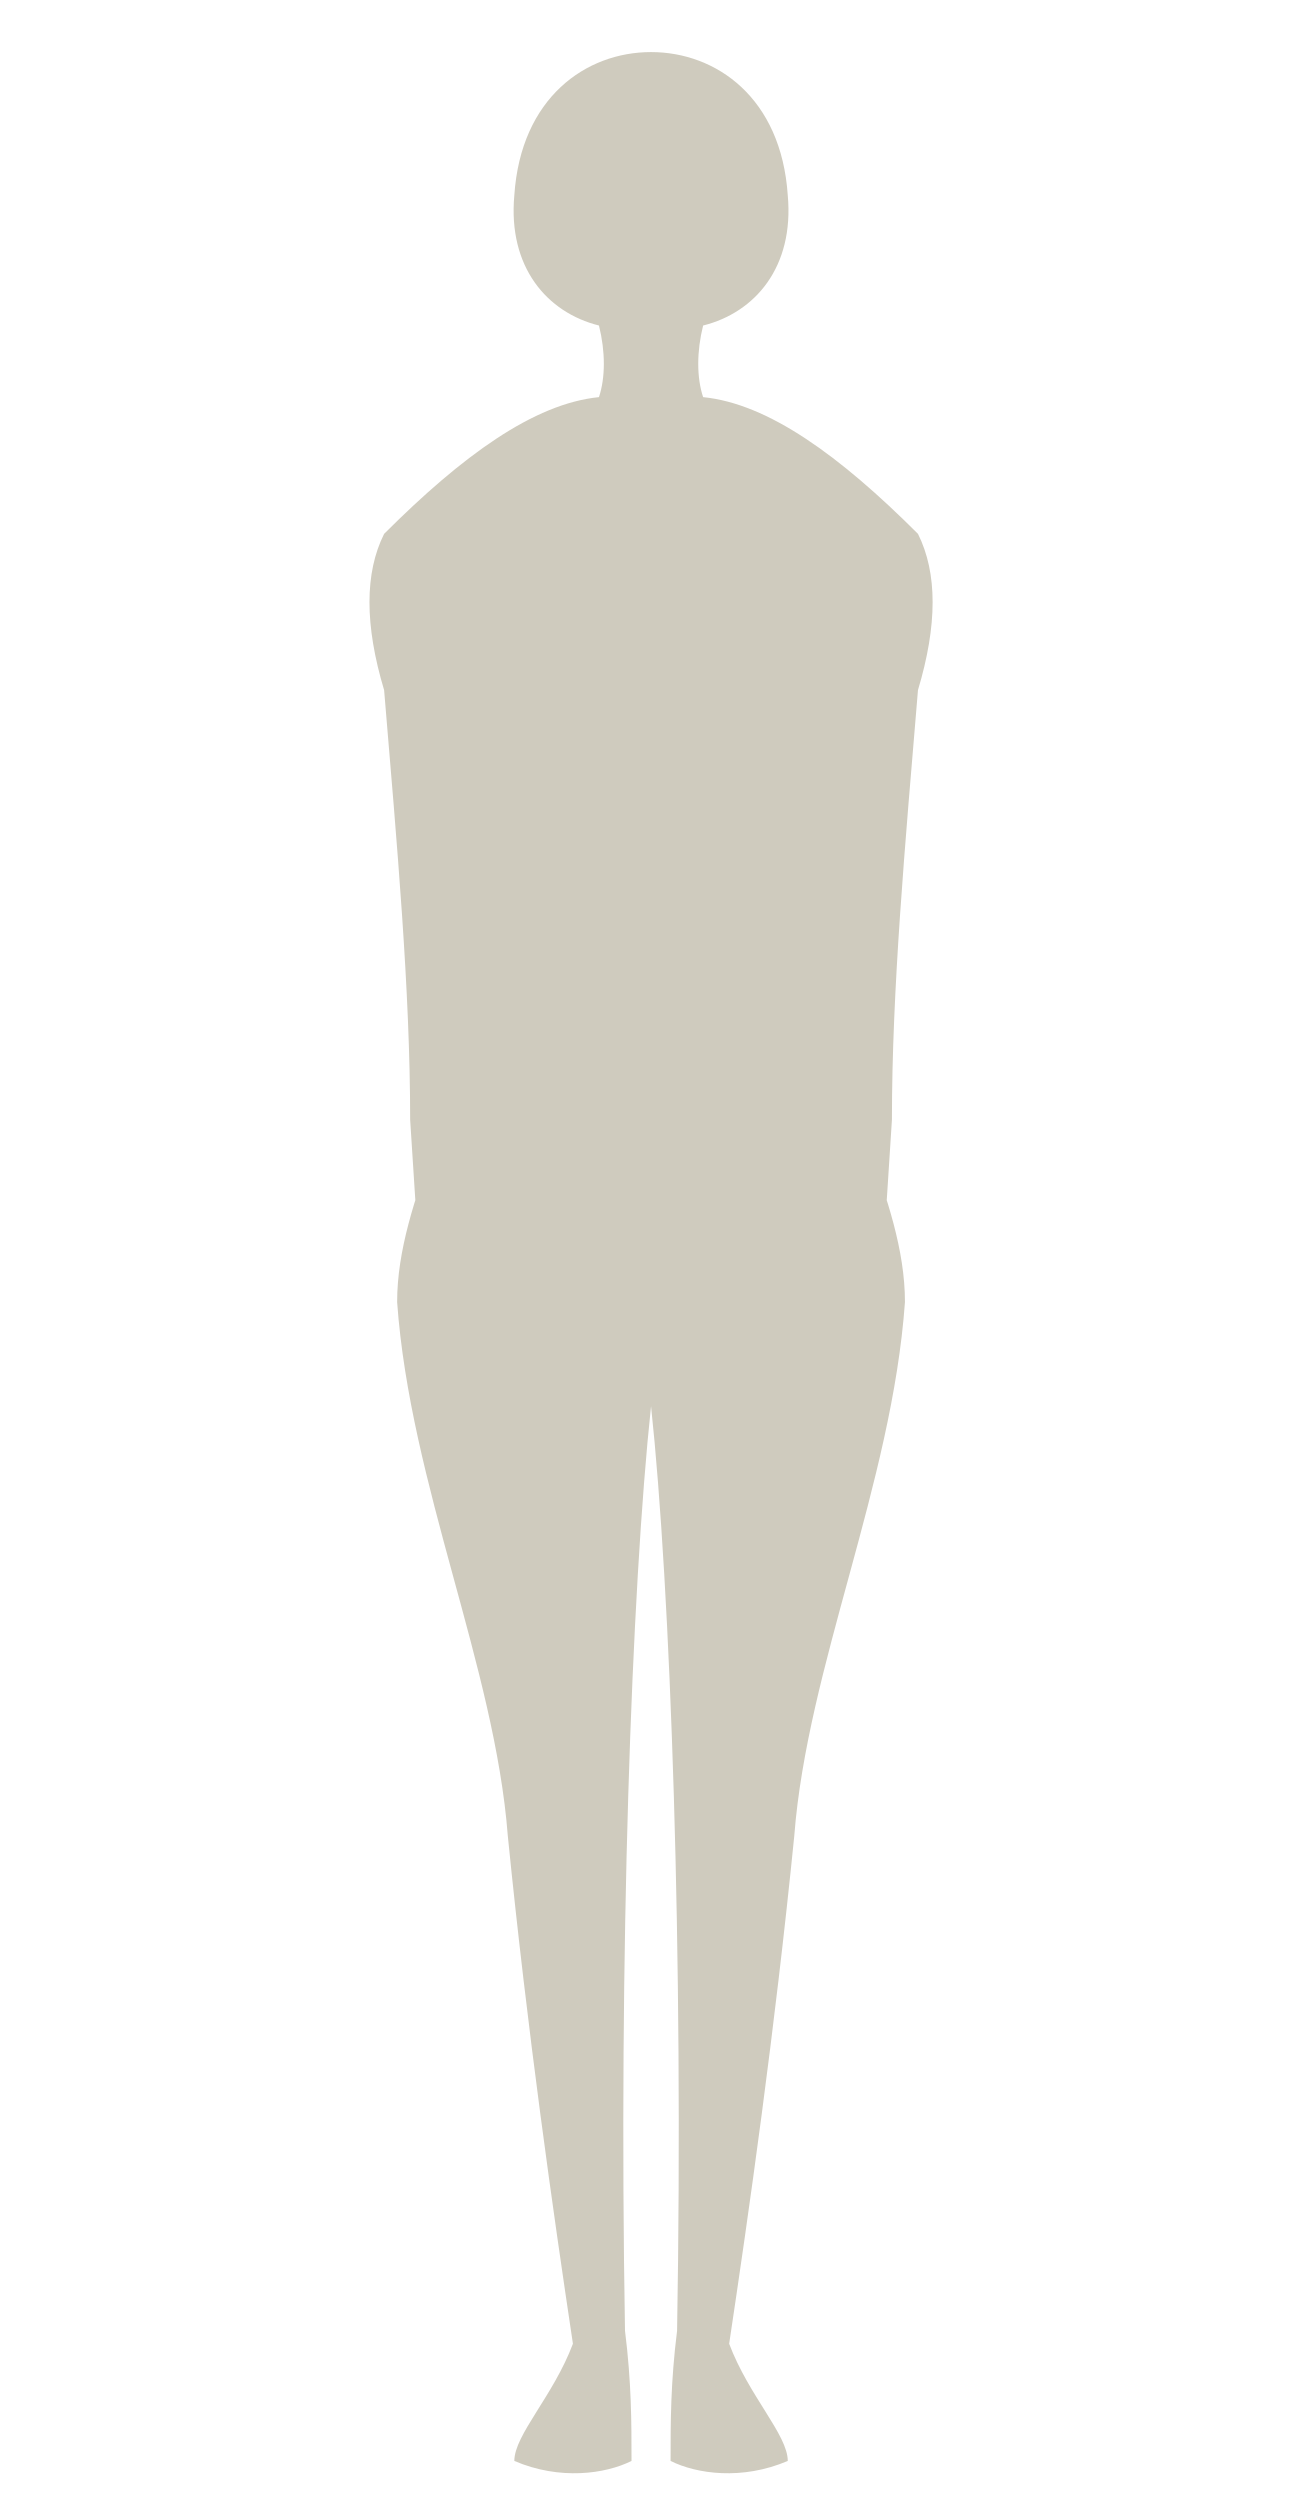
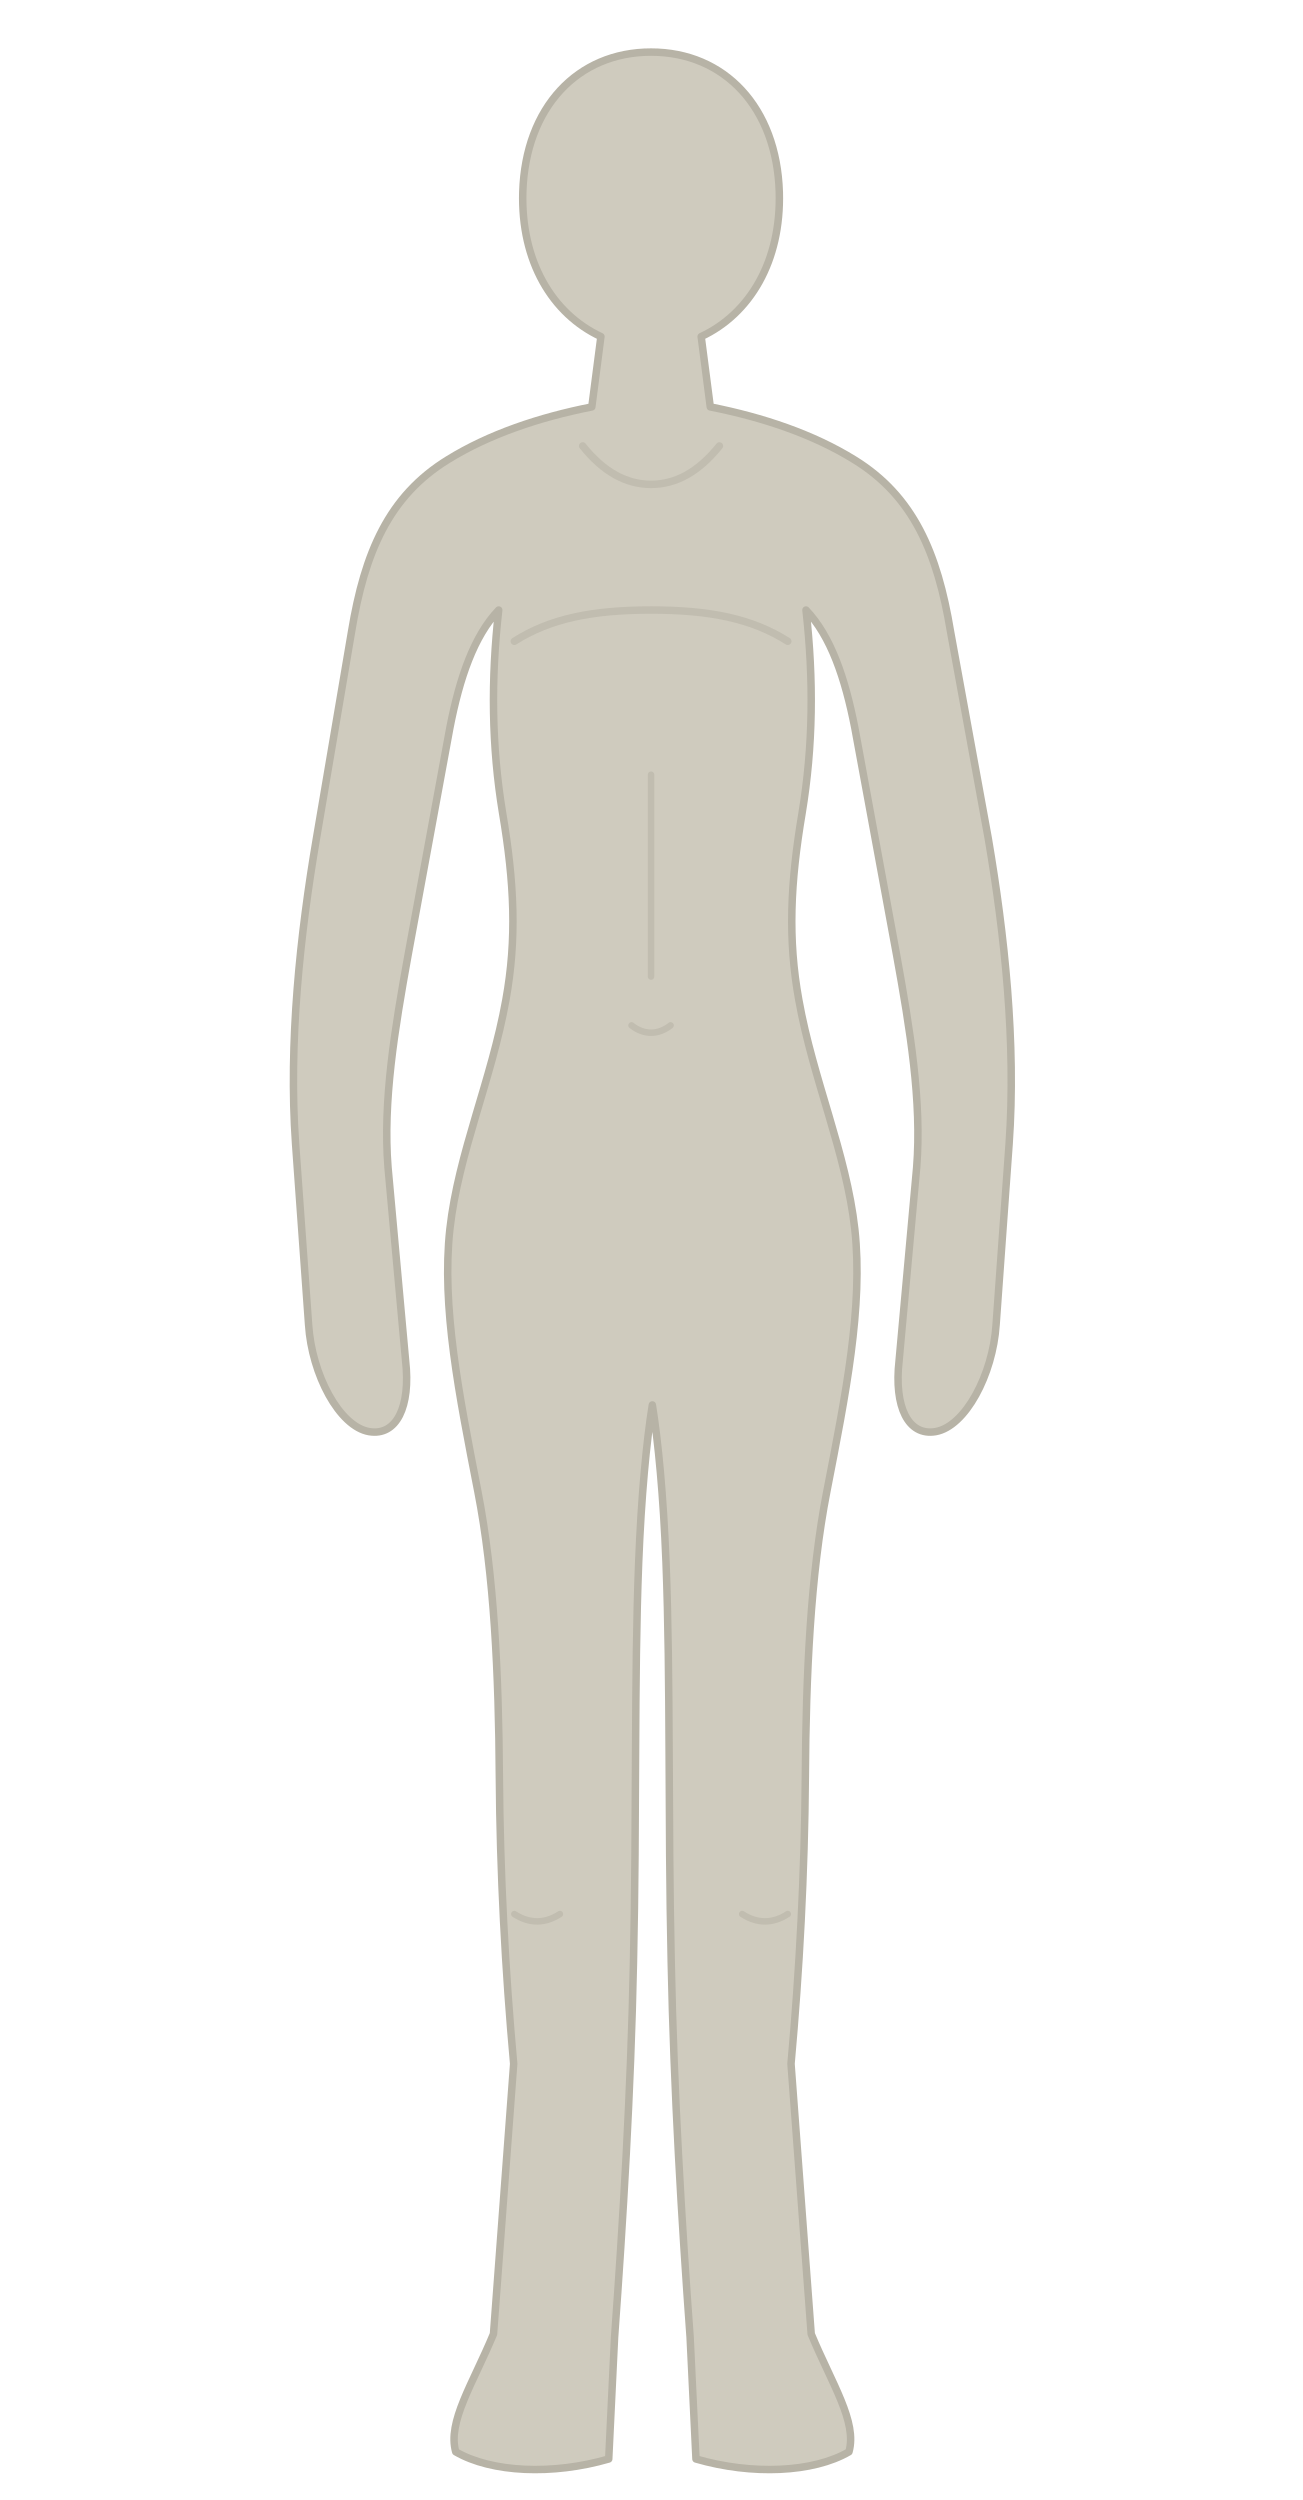
<svg xmlns="http://www.w3.org/2000/svg" viewBox="0 0 200 384">
-   <path d="M100,8 C110,8 120,15 121,30 C122,41 116,48 108,50 C107,54 107,58 108,61 C118,62 129,70 141,82 C144,88 144,96 141,106 C139,130 137,152 137,172 C136,188 135,204 133,214 C131,219 128,216 127,208 C126,188 125,165 124,150 C123,128 119,108 122,96 C128,104 126,120 126,150 C128,168 139,184 139,200 C137,228 124,256 122,282 C119,312 115,340 112,360 C115,368 121,374 121,378 C114,381 107,380 103,378 C103,372 103,366 104,358 C105,300 103,244 100,216 C97,244 95,300 96,358 C97,366 97,372 97,378 C93,380 86,381 79,378 C79,374 85,368 88,360 C85,340 81,312 78,282 C76,256 63,228 61,200 C61,184 72,168 74,150 C74,120 72,104 78,96 C81,108 77,128 76,150 C75,165 74,188 73,208 C72,216 69,219 67,214 C65,204 64,188 63,172 C63,152 61,130 59,106 C56,96 56,88 59,82 C71,70 82,62 92,61 C93,58 93,54 92,50 C84,48 78,41 79,30 C80,15 90,8 100,8 Z" fill="#CFCBBE" />
+   <path d="M100 8C88.7 8 80.7 16.5 80.3 29.5c-.3 10.6 4.5 18.7 12 22.2l-1.4 10.8c-8.1 1.6-15.8 4.2-22.1 8.1C59.7 76.2 56 84.9 54 97l-5.4 31.8c-2.5 14.7-4.3 31.4-3.2 46.9l2 27.8c.5 7.6 4.7 15.6 9.3 16.4 4.2.7 6.4-3.8 5.6-10.9l-2.7-29.7c-.8-10.1 1-21.1 3.1-32.7l6.4-34.8c1.5-7.7 3.7-14.1 7.5-18.1-1.2 10.7-1.1 20.9.6 31.2 1.8 10.7 2.2 19.3.5 28.7-2.2 12.3-7.3 23.5-8.6 35.2-1.3 11.9 1.4 25.4 4.3 40.3 2.5 12.8 3.2 28.1 3.3 43.8.1 14.7.9 29.8 2.2 44.1l-3.1 41.5c-3.2 7.7-7.1 13.5-5.8 18.1 5.5 3.2 14.9 3.6 23.5 1.1l.9-18.7c1.3-17.9 2.5-37.7 2.9-57.5.5-22.6.1-43.5.8-61.5.4-10.2 1.2-18.6 2.1-24.2.9 5.6 1.7 14 2.1 24.2.7 18 .3 38.9.8 61.5.4 19.8 1.6 39.6 2.9 57.5l.9 18.7c8.6 2.5 18 2.1 23.5-1.1 1.3-4.6-2.6-10.4-5.8-18.1l-3.1-41.5c1.3-14.3 2.1-29.4 2.2-44.1.1-15.7.8-31 3.3-43.8 2.9-14.9 5.6-28.4 4.3-40.3-1.3-11.7-6.4-22.9-8.6-35.2-1.7-9.4-1.3-18 .5-28.7 1.7-10.3 1.8-20.5.6-31.2 3.8 4 6 10.4 7.5 18.1l6.4 34.8c2.1 11.6 3.9 22.6 3.1 32.7l-2.7 29.7c-.8 7.1 1.4 11.6 5.6 10.9 4.6-.8 8.8-8.8 9.3-16.4l2-27.8c1.1-15.5-.7-32.2-3.2-46.9L146 97c-2-12.1-5.7-20.8-14.8-26.4-6.3-3.9-14-6.5-22.1-8.1l-1.4-10.8c7.5-3.5 12.3-11.6 12-22.2C119.3 16.5 111.3 8 100 8Z" fill="#CFCBBE" stroke="#B7B3A6" stroke-width="1.15" stroke-linejoin="round" />
+   <g fill="none" stroke="#B7B3A6" stroke-linecap="round" opacity=".58">
+     <path d="M89.5 68.5c3.2 4 6.7 5.9 10.5 5.9s7.3-1.9 10.5-5.9M79 98.5c5.5-3.5 12-4.8 21-4.8s15.5 1.3 21 4.8" stroke-width="1.15" />
+     <path d="M100 119v31m-3 7.5c1.9 1.5 4.1 1.5 6 0M79 294c2.3 1.5 4.7 1.5 7 0m28 0c2.3 1.5 4.7 1.5 7 0" stroke-width="1" />
+   </g>
</svg>
